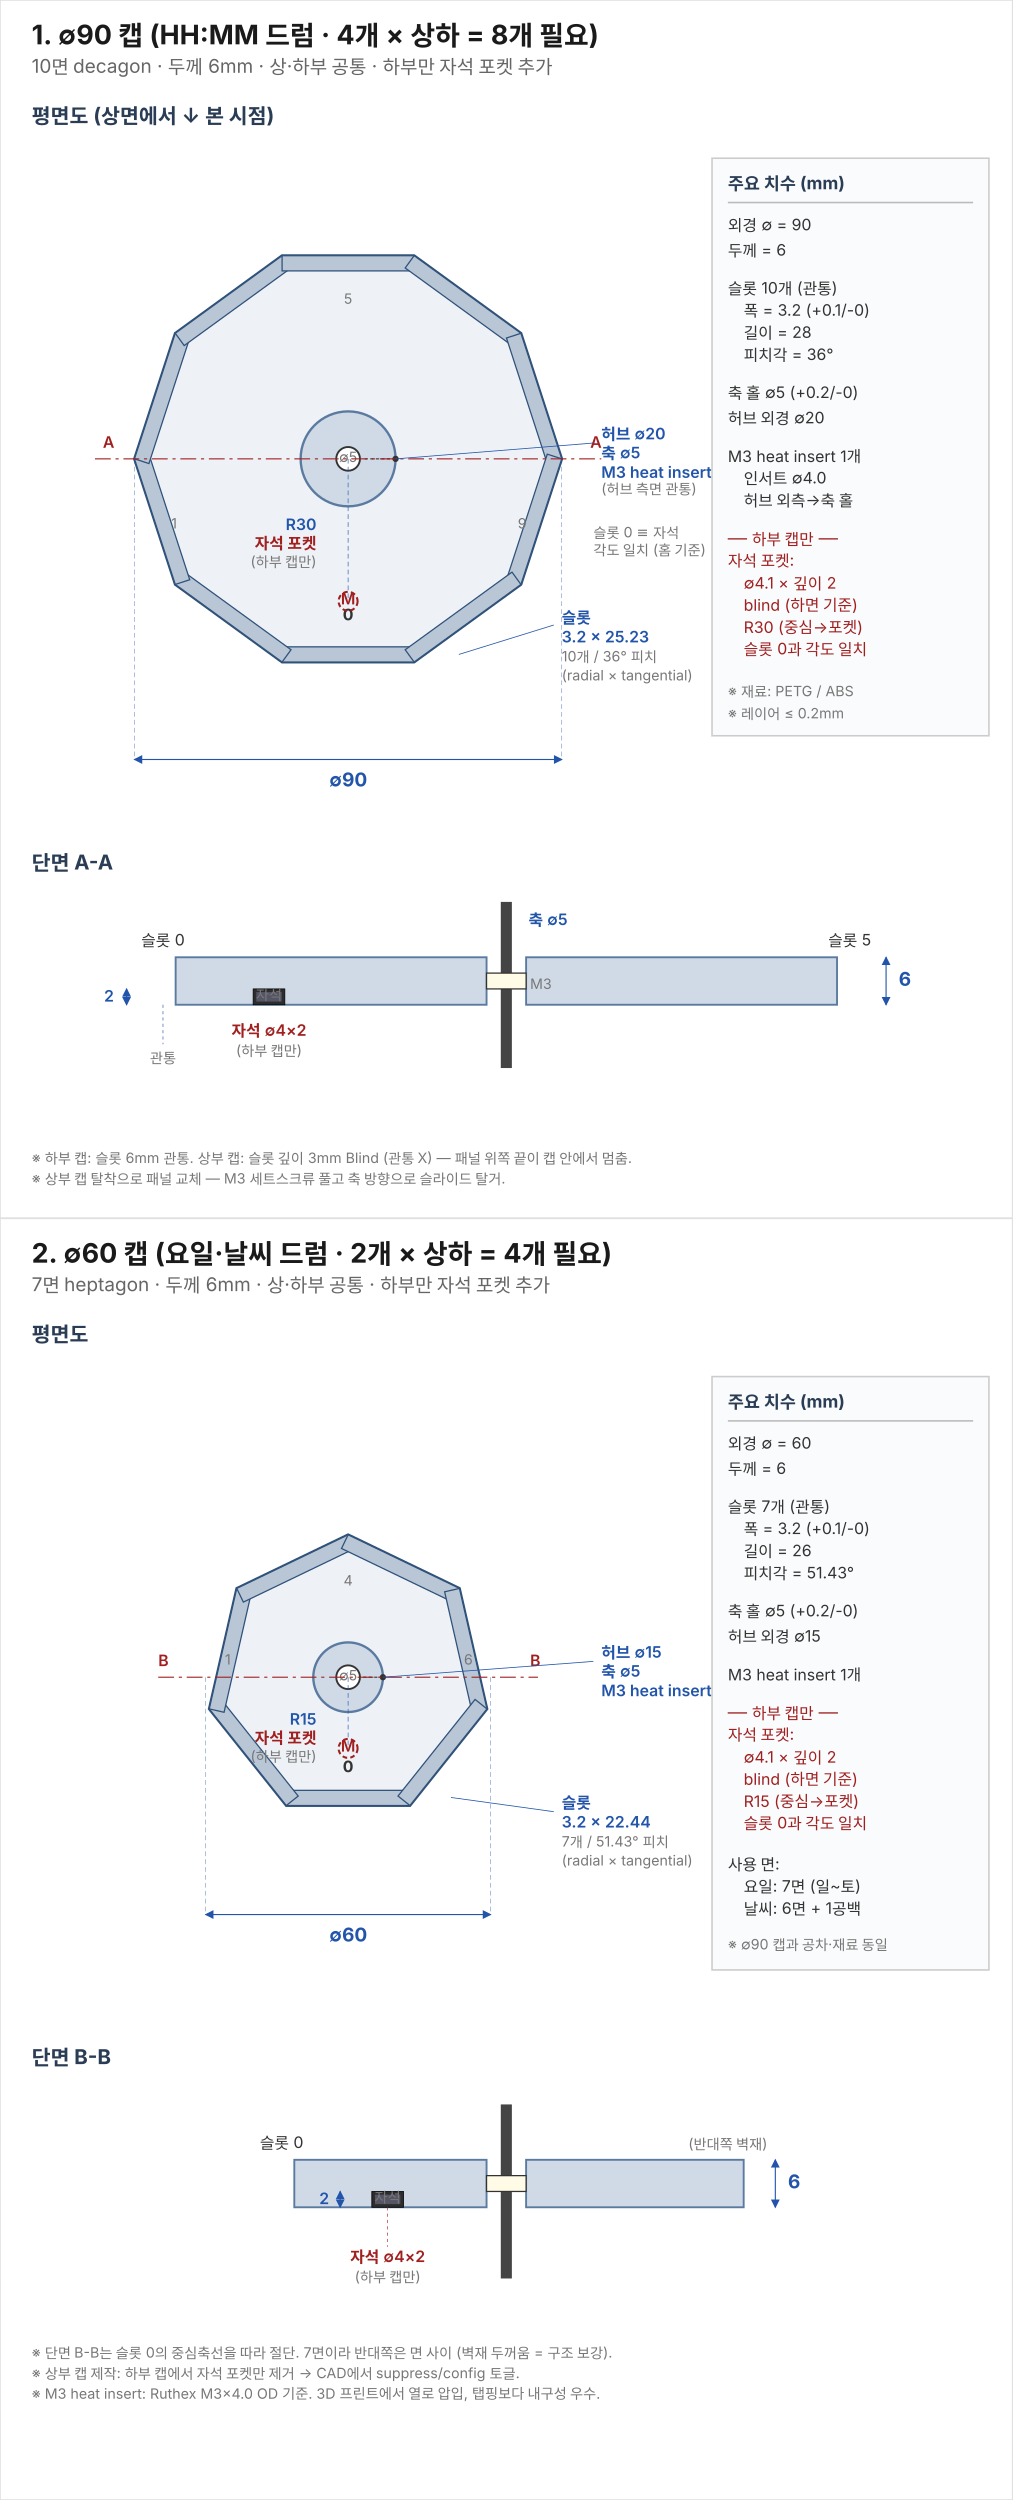
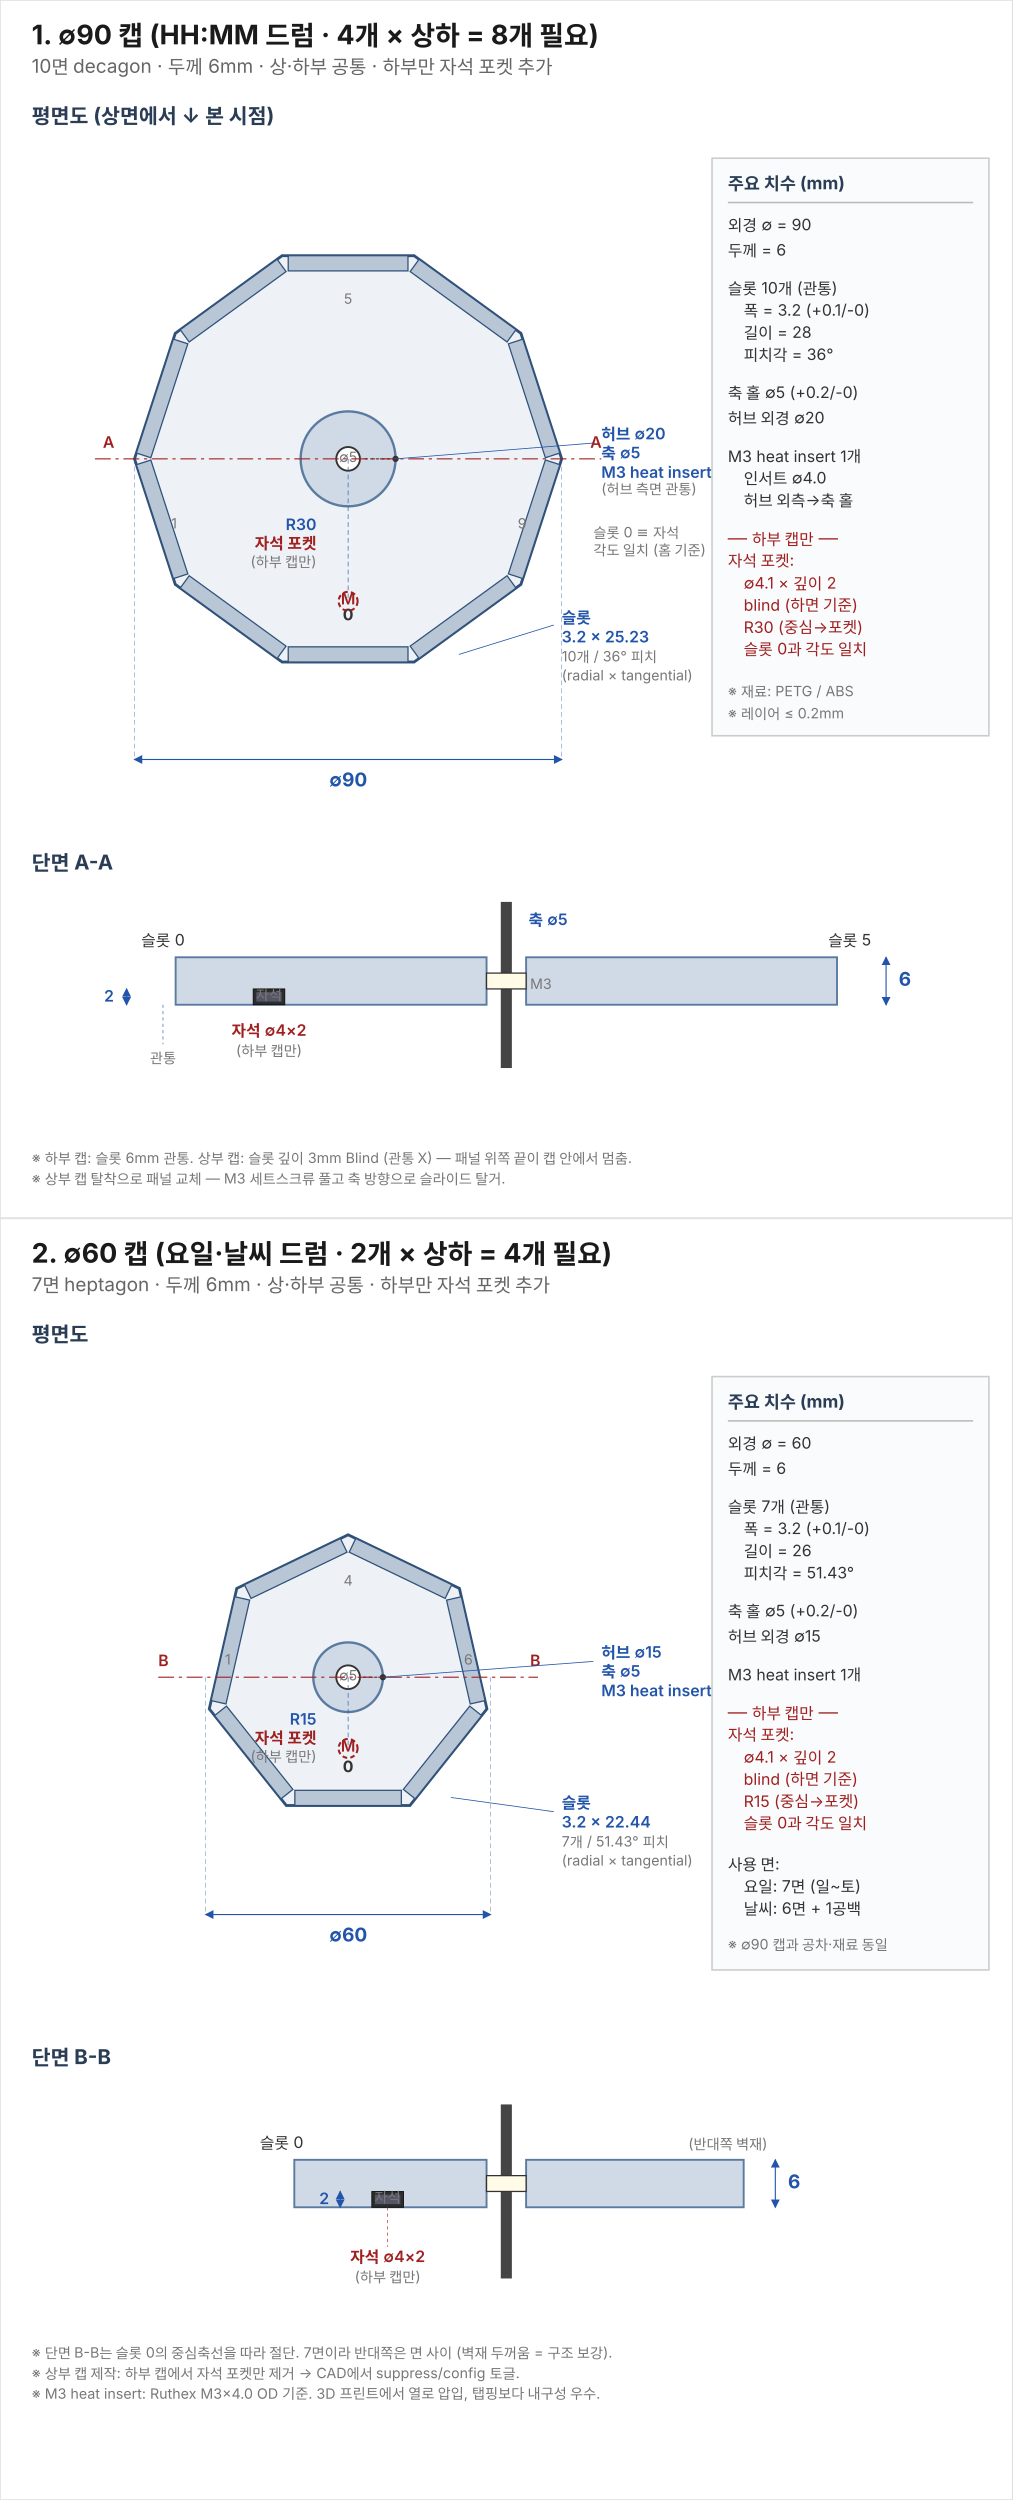
<svg xmlns="http://www.w3.org/2000/svg" viewBox="0 0 640 1580" style="background:#fafafa; max-width:100%; height:auto; font-family: system-ui,-apple-system,sans-serif;">
  <defs>
    <marker id="ar" markerWidth="10" markerHeight="10" refX="9" refY="5" orient="auto">
      <path d="M0,0 L10,5 L0,10 z" fill="#e8a500" />
    </marker>
    <marker id="arB" markerWidth="8" markerHeight="8" refX="7" refY="4" orient="auto">
      <path d="M0,0 L8,4 L0,8 z" fill="#2255aa" />
    </marker>
    <marker id="arBs" markerWidth="8" markerHeight="8" refX="1" refY="4" orient="auto">
      <path d="M8,0 L0,4 L8,8 z" fill="#2255aa" />
    </marker>
  </defs>
  <style>
    .title { font-size: 17px; font-weight: 700; fill: #1a1a1a; }
    .subtitle { font-size: 12px; fill: #666; }
    .section { font-size: 13px; font-weight: 700; fill: #2a3d55; }
    .dim { font-size: 10px; font-weight: 600; fill: #2255aa; }
    .dimval { font-size: 12px; font-weight: 700; fill: #2255aa; }
    .lbl { font-size: 10px; fill: #333; }
    .hid { font-size: 10px; fill: #a02020; font-weight: 600; }
    .note { font-size: 9px; fill: #777; }
    .tblh { font-size: 11px; font-weight: 700; fill: #2a3d55; }
    .tblr { font-size: 10px; fill: #333; }
    .tblm { font-size: 10px; fill: #a02020; }
  </style>
  <g>
    <rect x="0" y="0" width="640" height="770" fill="#fff" stroke="#e0e0e0" />
    <text x="20" y="28" class="title">1. ∅90 캡 (HH:MM 드럼 · 4개 × 상하 = 8개 필요)</text>
    <text x="20" y="46" class="subtitle">10면 decagon · 두께 6mm · 상·하부 공통 · 하부만 자석 포켓 추가</text>
    <text x="20" y="78" class="section">평면도 (상면에서 ↓ 본 시점)</text>
    <polygon points="261.72,418.40 178.28,418.40 110.78,369.35 85,290 110.78,210.65 178.28,161.60 261.72,161.60 329.22,210.65 355,290 329.22,369.35" fill="#eef2f7" stroke="#2f5179" stroke-width="1.8" />
    <g fill="#b8c6d6" stroke="#2f5179" stroke-width="0.8">
-       <rect x="178.28" y="408.80" width="83.44" height="9.6" />
+       <rect x="182.16" y="408.80" width="75.69" height="9.6" />
      <g transform="rotate(36 220 290)">
-         <rect x="178.28" y="408.80" width="83.44" height="9.6" />
+         <rect x="182.16" y="408.80" width="75.69" height="9.6" />
      </g>
      <g transform="rotate(72 220 290)">
-         <rect x="178.28" y="408.80" width="83.44" height="9.6" />
+         <rect x="182.16" y="408.80" width="75.69" height="9.6" />
      </g>
      <g transform="rotate(108 220 290)">
-         <rect x="178.28" y="408.80" width="83.44" height="9.6" />
+         <rect x="182.16" y="408.80" width="75.69" height="9.6" />
      </g>
      <g transform="rotate(144 220 290)">
-         <rect x="178.28" y="408.80" width="83.44" height="9.6" />
+         <rect x="182.16" y="408.80" width="75.69" height="9.6" />
      </g>
      <g transform="rotate(180 220 290)">
-         <rect x="178.28" y="408.80" width="83.44" height="9.6" />
+         <rect x="182.16" y="408.80" width="75.69" height="9.6" />
      </g>
      <g transform="rotate(216 220 290)">
-         <rect x="178.28" y="408.80" width="83.44" height="9.6" />
+         <rect x="182.16" y="408.80" width="75.69" height="9.6" />
      </g>
      <g transform="rotate(252 220 290)">
-         <rect x="178.28" y="408.80" width="83.44" height="9.6" />
+         <rect x="182.16" y="408.80" width="75.69" height="9.6" />
      </g>
      <g transform="rotate(288 220 290)">
-         <rect x="178.28" y="408.80" width="83.44" height="9.6" />
+         <rect x="182.16" y="408.80" width="75.69" height="9.6" />
      </g>
      <g transform="rotate(324 220 290)">
-         <rect x="178.28" y="408.80" width="83.44" height="9.6" />
+         <rect x="182.16" y="408.80" width="75.69" height="9.6" />
      </g>
    </g>
    <text x="220" y="392" class="lbl" text-anchor="middle" font-weight="700">0</text>
    <text x="330" y="334" class="note" text-anchor="middle">9</text>
    <text x="110" y="334" class="note" text-anchor="middle">1</text>
    <text x="220" y="192" class="note" text-anchor="middle">5</text>
    <circle cx="220" cy="290" r="30" fill="#d0dae7" stroke="#5a7aa0" stroke-width="1.5" />
    <circle cx="220" cy="290" r="7.5" fill="#fff" stroke="#333" stroke-width="1.2" />
    <text x="220" y="292" class="note" text-anchor="middle" font-size="8">∅5</text>
    <line x1="250" y1="290" x2="230" y2="290" stroke="#333" stroke-width="0.7" stroke-dasharray="2,1.5" />
    <circle cx="250" cy="290" r="2" fill="#333" />
    <circle cx="220" cy="380" r="6" fill="none" stroke="#a02020" stroke-width="1.3" stroke-dasharray="3,2" />
    <text x="220" y="382" class="hid" font-size="9" text-anchor="middle">M</text>
    <line x1="60" y1="290" x2="380" y2="290" stroke="#a02020" stroke-width="0.7" stroke-dasharray="10,3,2,3" />
    <text x="65" y="283" class="hid">A</text>
    <text x="373" y="283" class="hid">A</text>
    <line x1="85" y1="480" x2="355" y2="480" stroke="#2255aa" stroke-width="0.7" marker-start="url(#arBs)" marker-end="url(#arB)" />
    <line x1="85" y1="290" x2="85" y2="480" stroke="#2255aa" stroke-width="0.4" stroke-dasharray="3,2" opacity="0.6" />
    <line x1="355" y1="290" x2="355" y2="480" stroke="#2255aa" stroke-width="0.4" stroke-dasharray="3,2" opacity="0.6" />
    <text x="220" y="497" class="dimval" text-anchor="middle">∅90</text>
    <line x1="290" y1="413.6" x2="350" y2="395" stroke="#2255aa" stroke-width="0.5" />
    <text x="355" y="394" class="dim">슬롯</text>
    <text x="355" y="406" class="dim">3.2 × 25.23</text>
    <text x="355" y="418" class="note">10개 / 36° 피치</text>
    <text x="355" y="430" class="note">(radial × tangential)</text>
    <line x1="250" y1="290" x2="375" y2="280" stroke="#2255aa" stroke-width="0.5" />
    <text x="380" y="278" class="dim">허브 ∅20</text>
    <text x="380" y="290" class="dim">축 ∅5</text>
    <text x="380" y="302" class="dim">M3 heat insert</text>
    <text x="380" y="312" class="note">(허브 측면 관통)</text>
    <line x1="220" y1="290" x2="220" y2="380" stroke="#2255aa" stroke-width="0.4" stroke-dasharray="3,2" />
    <text x="200" y="335" class="dim" text-anchor="end">R30</text>
    <text x="200" y="347" class="hid" text-anchor="end" font-size="9">자석 포켓</text>
    <text x="200" y="358" class="note" text-anchor="end">(하부 캡만)</text>
    <text x="375" y="340" class="note">슬롯 0 ≡ 자석</text>
    <text x="375" y="351" class="note">각도 일치 (홈 기준)</text>
    <g transform="translate(450, 100)">
      <rect width="175" height="365" fill="#fafbfc" stroke="#ccc" />
      <text x="10" y="20" class="tblh">주요 치수 (mm)</text>
      <line x1="10" y1="28" x2="165" y2="28" stroke="#bbb" />
      <text x="10" y="46" class="tblr">외경 ∅ = 90</text>
      <text x="10" y="62" class="tblr">두께 = 6</text>
      <text x="10" y="86" class="tblr">슬롯 10개 (관통)</text>
      <text x="20" y="100" class="tblr">폭 = 3.2 (+0.1/-0)</text>
      <text x="20" y="114" class="tblr">길이 = 28</text>
      <text x="20" y="128" class="tblr">피치각 = 36°</text>
      <text x="10" y="152" class="tblr">축 홀 ∅5 (+0.2/-0)</text>
      <text x="10" y="168" class="tblr">허브 외경 ∅20</text>
      <text x="10" y="192" class="tblr">M3 heat insert 1개</text>
      <text x="20" y="206" class="tblr">인서트 ∅4.0</text>
      <text x="20" y="220" class="tblr">허브 외측→축 홀</text>
      <text x="10" y="244" class="tblm">── 하부 캡만 ──</text>
      <text x="10" y="258" class="tblm">자석 포켓:</text>
      <text x="20" y="272" class="tblm">∅4.1 × 깊이 2</text>
      <text x="20" y="286" class="tblm">blind (하면 기준)</text>
      <text x="20" y="300" class="tblm">R30 (중심→포켓)</text>
      <text x="20" y="314" class="tblm">슬롯 0과 각도 일치</text>
      <text x="10" y="340" class="note">※ 재료: PETG / ABS</text>
      <text x="10" y="354" class="note">※ 레이어 ≤ 0.2mm</text>
    </g>
    <text x="20" y="550" class="section">단면 A-A</text>
    <rect x="111" y="605" width="196.5" height="30" fill="#d0dae7" stroke="#5a7aa0" stroke-width="1.2" />
    <rect x="332.5" y="605" width="196.5" height="30" fill="#d0dae7" stroke="#5a7aa0" stroke-width="1.2" />
    <text x="103" y="598" class="lbl" text-anchor="middle">슬롯 0</text>
    <text x="537" y="598" class="lbl" text-anchor="middle">슬롯 5</text>
    <line x1="320" y1="570" x2="320" y2="675" stroke="#444" stroke-width="7" />
    <text x="334" y="585" class="dim">축 ∅5</text>
    <rect x="307.5" y="615" width="25" height="10" fill="#fffbe7" stroke="#333" stroke-width="0.8" />
    <text x="335" y="625" class="note">M3</text>
    <rect x="160" y="625" width="20" height="10" fill="#2d2d2d" stroke="#000" stroke-width="0.5" />
    <rect x="162" y="627" width="16" height="6" fill="#556" />
    <text x="170" y="632" class="note" text-anchor="middle" fill="#fff" font-size="7">자석</text>
    <text x="170" y="655" class="hid" text-anchor="middle" font-size="9">자석 ∅4×2</text>
    <text x="170" y="667" class="note" text-anchor="middle" fill="#a02020">(하부 캡만)</text>
    <line x1="560" y1="605" x2="560" y2="635" stroke="#2255aa" stroke-width="0.7" marker-start="url(#arBs)" marker-end="url(#arB)" />
    <text x="568" y="623" class="dimval">6</text>
    <line x1="80" y1="625" x2="80" y2="635" stroke="#2255aa" stroke-width="0.7" marker-start="url(#arBs)" marker-end="url(#arB)" />
    <text x="72" y="633" class="dim" text-anchor="end">2</text>
    <line x1="103" y1="635" x2="103" y2="660" stroke="#2255aa" stroke-width="0.4" stroke-dasharray="2,2" />
    <text x="103" y="672" class="note" text-anchor="middle">관통</text>
    <text x="20" y="735" class="note">※ 하부 캡: 슬롯 6mm 관통. 상부 캡: 슬롯 깊이 3mm Blind (관통 X) — 패널 위쪽 끝이 캡 안에서 멈춤.</text>
    <text x="20" y="748" class="note">※ 상부 캡 탈착으로 패널 교체 — M3 세트스크류 풀고 축 방향으로 슬라이드 탈거.</text>
  </g>
  <g transform="translate(0,770)">
    <rect x="0" y="0" width="640" height="810" fill="#fff" stroke="#e0e0e0" />
    <text x="20" y="28" class="title">2. ∅60 캡 (요일·날씨 드럼 · 2개 × 상하 = 4개 필요)</text>
    <text x="20" y="46" class="subtitle">7면 heptagon · 두께 6mm · 상·하부 공통 · 하부만 자석 포켓 추가</text>
    <text x="20" y="78" class="section">평면도</text>
    <polygon points="259.05,371.09 180.95,371.09 132.26,310.03 149.64,233.88 220,200 290.36,233.88 307.74,310.03" fill="#eef2f7" stroke="#2f5179" stroke-width="1.8" />
    <g fill="#b8c6d6" stroke="#2f5179" stroke-width="0.8">
-       <rect x="180.95" y="361.49" width="78.10" height="9.6" />
+       <rect x="186.34" y="361.49" width="67.32" height="9.6" />
      <g transform="rotate(51.43 220 290)">
-         <rect x="180.95" y="361.49" width="78.10" height="9.6" />
+         <rect x="186.34" y="361.49" width="67.32" height="9.6" />
      </g>
      <g transform="rotate(102.86 220 290)">
-         <rect x="180.95" y="361.49" width="78.10" height="9.6" />
+         <rect x="186.34" y="361.49" width="67.32" height="9.6" />
      </g>
      <g transform="rotate(154.29 220 290)">
-         <rect x="180.95" y="361.49" width="78.10" height="9.6" />
+         <rect x="186.34" y="361.49" width="67.32" height="9.6" />
      </g>
      <g transform="rotate(205.71 220 290)">
-         <rect x="180.95" y="361.49" width="78.10" height="9.6" />
+         <rect x="186.34" y="361.49" width="67.32" height="9.6" />
      </g>
      <g transform="rotate(257.14 220 290)">
-         <rect x="180.95" y="361.49" width="78.10" height="9.6" />
+         <rect x="186.34" y="361.49" width="67.32" height="9.6" />
      </g>
      <g transform="rotate(308.57 220 290)">
-         <rect x="180.95" y="361.49" width="78.10" height="9.6" />
+         <rect x="186.34" y="361.49" width="67.32" height="9.6" />
      </g>
    </g>
    <text x="220" y="350" class="lbl" text-anchor="middle" font-weight="700">0</text>
    <text x="296" y="282" class="note" text-anchor="middle">6</text>
    <text x="144" y="282" class="note" text-anchor="middle">1</text>
    <text x="220" y="232" class="note" text-anchor="middle">4</text>
    <circle cx="220" cy="290" r="22" fill="#d0dae7" stroke="#5a7aa0" stroke-width="1.5" />
    <circle cx="220" cy="290" r="7.5" fill="#fff" stroke="#333" stroke-width="1.2" />
    <text x="220" y="292" class="note" text-anchor="middle" font-size="8">∅5</text>
    <line x1="242" y1="290" x2="227" y2="290" stroke="#333" stroke-width="0.7" stroke-dasharray="2,1.5" />
    <circle cx="242" cy="290" r="2" fill="#333" />
    <circle cx="220" cy="335" r="6" fill="none" stroke="#a02020" stroke-width="1.3" stroke-dasharray="3,2" />
    <text x="220" y="337" class="hid" font-size="9" text-anchor="middle">M</text>
    <line x1="100" y1="290" x2="340" y2="290" stroke="#a02020" stroke-width="0.7" stroke-dasharray="10,3,2,3" />
    <text x="100" y="283" class="hid">B</text>
    <text x="335" y="283" class="hid">B</text>
    <line x1="130" y1="440" x2="310" y2="440" stroke="#2255aa" stroke-width="0.7" marker-start="url(#arBs)" marker-end="url(#arB)" />
    <line x1="130" y1="290" x2="130" y2="440" stroke="#2255aa" stroke-width="0.4" stroke-dasharray="3,2" opacity="0.6" />
    <line x1="310" y1="290" x2="310" y2="440" stroke="#2255aa" stroke-width="0.4" stroke-dasharray="3,2" opacity="0.6" />
    <text x="220" y="457" class="dimval" text-anchor="middle">∅60</text>
    <line x1="285" y1="366" x2="350" y2="375" stroke="#2255aa" stroke-width="0.5" />
    <text x="355" y="373" class="dim">슬롯</text>
    <text x="355" y="385" class="dim">3.2 × 22.44</text>
    <text x="355" y="397" class="note">7개 / 51.43° 피치</text>
    <text x="355" y="409" class="note">(radial × tangential)</text>
    <line x1="242" y1="290" x2="375" y2="280" stroke="#2255aa" stroke-width="0.5" />
    <text x="380" y="278" class="dim">허브 ∅15</text>
    <text x="380" y="290" class="dim">축 ∅5</text>
    <text x="380" y="302" class="dim">M3 heat insert</text>
    <line x1="220" y1="290" x2="220" y2="335" stroke="#2255aa" stroke-width="0.4" stroke-dasharray="3,2" />
    <text x="200" y="320" class="dim" text-anchor="end">R15</text>
    <text x="200" y="332" class="hid" text-anchor="end" font-size="9">자석 포켓</text>
    <text x="200" y="343" class="note" text-anchor="end">(하부 캡만)</text>
    <g transform="translate(450, 100)">
      <rect width="175" height="375" fill="#fafbfc" stroke="#ccc" />
      <text x="10" y="20" class="tblh">주요 치수 (mm)</text>
      <line x1="10" y1="28" x2="165" y2="28" stroke="#bbb" />
      <text x="10" y="46" class="tblr">외경 ∅ = 60</text>
      <text x="10" y="62" class="tblr">두께 = 6</text>
      <text x="10" y="86" class="tblr">슬롯 7개 (관통)</text>
      <text x="20" y="100" class="tblr">폭 = 3.2 (+0.1/-0)</text>
      <text x="20" y="114" class="tblr">길이 = 26</text>
      <text x="20" y="128" class="tblr">피치각 = 51.43°</text>
      <text x="10" y="152" class="tblr">축 홀 ∅5 (+0.2/-0)</text>
      <text x="10" y="168" class="tblr">허브 외경 ∅15</text>
      <text x="10" y="192" class="tblr">M3 heat insert 1개</text>
      <text x="10" y="216" class="tblm">── 하부 캡만 ──</text>
      <text x="10" y="230" class="tblm">자석 포켓:</text>
      <text x="20" y="244" class="tblm">∅4.1 × 깊이 2</text>
      <text x="20" y="258" class="tblm">blind (하면 기준)</text>
      <text x="20" y="272" class="tblm">R15 (중심→포켓)</text>
      <text x="20" y="286" class="tblm">슬롯 0과 각도 일치</text>
      <text x="10" y="312" class="tblr">사용 면:</text>
      <text x="20" y="326" class="tblr">요일: 7면 (일~토)</text>
      <text x="20" y="340" class="tblr">날씨: 6면 + 1공백</text>
      <text x="10" y="362" class="note">※ ∅90 캡과 공차·재료 동일</text>
    </g>
    <text x="20" y="535" class="section">단면 B-B</text>
    <rect x="186" y="595" width="121.5" height="30" fill="#d0dae7" stroke="#5a7aa0" stroke-width="1.2" />
    <rect x="332.5" y="595" width="137.5" height="30" fill="#d0dae7" stroke="#5a7aa0" stroke-width="1.2" />
    <text x="178" y="588" class="lbl" text-anchor="middle">슬롯 0</text>
    <text x="460" y="588" class="note" text-anchor="middle">(반대쪽 벽재)</text>
    <line x1="320" y1="560" x2="320" y2="670" stroke="#444" stroke-width="7" />
    <rect x="307.5" y="605" width="25" height="10" fill="#fffbe7" stroke="#333" stroke-width="0.8" />
    <rect x="235" y="615" width="20" height="10" fill="#2d2d2d" stroke="#000" stroke-width="0.5" />
    <rect x="237" y="617" width="16" height="6" fill="#556" />
    <text x="245" y="622" class="note" text-anchor="middle" fill="#fff" font-size="7">자석</text>
    <line x1="245" y1="625" x2="245" y2="650" stroke="#a02020" stroke-width="0.4" stroke-dasharray="2,2" />
    <text x="245" y="660" class="hid" text-anchor="middle" font-size="9">자석 ∅4×2</text>
    <text x="245" y="672" class="note" text-anchor="middle" fill="#a02020">(하부 캡만)</text>
    <line x1="490" y1="595" x2="490" y2="625" stroke="#2255aa" stroke-width="0.7" marker-start="url(#arBs)" marker-end="url(#arB)" />
    <text x="498" y="613" class="dimval">6</text>
    <line x1="215" y1="615" x2="215" y2="625" stroke="#2255aa" stroke-width="0.7" marker-start="url(#arBs)" marker-end="url(#arB)" />
    <text x="208" y="623" class="dim" text-anchor="end">2</text>
    <text x="20" y="720" class="note">※ 단면 B-B는 슬롯 0의 중심축선을 따라 절단. 7면이라 반대쪽은 면 사이 (벽재 두꺼움 = 구조 보강).</text>
    <text x="20" y="733" class="note">※ 상부 캡 제작: 하부 캡에서 자석 포켓만 제거 → CAD에서 suppress/config 토글.</text>
    <text x="20" y="746" class="note">※ M3 heat insert: Ruthex M3×4.0 OD 기준. 3D 프린트에서 열로 압입, 탭핑보다 내구성 우수.</text>
  </g>
</svg>
